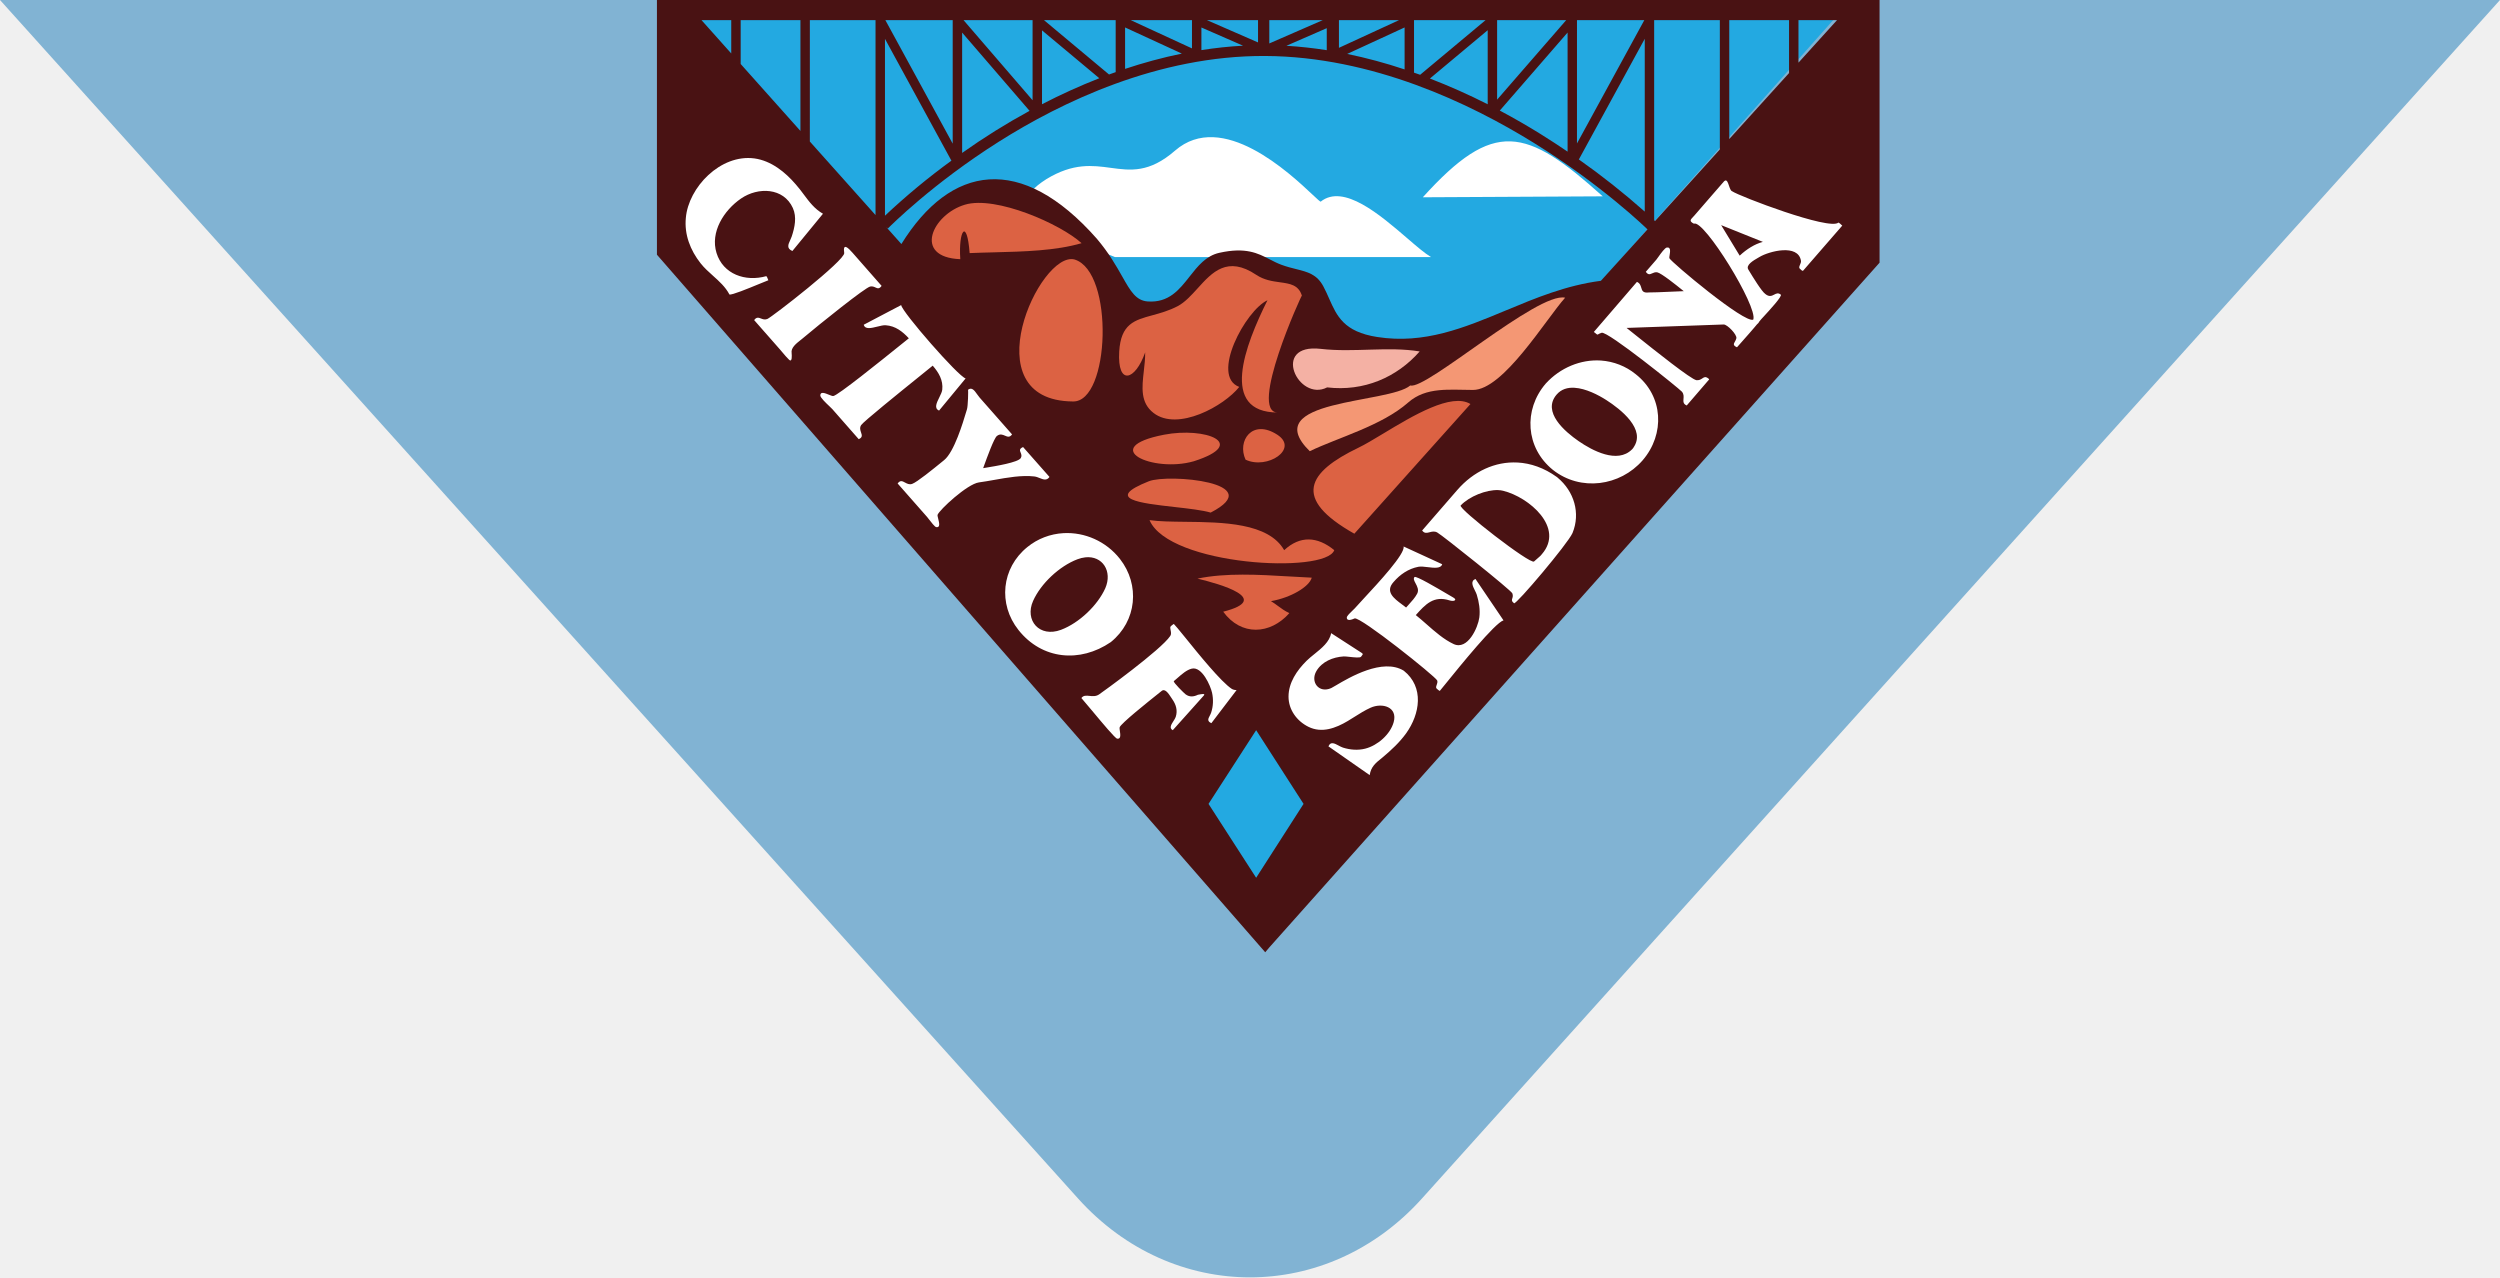
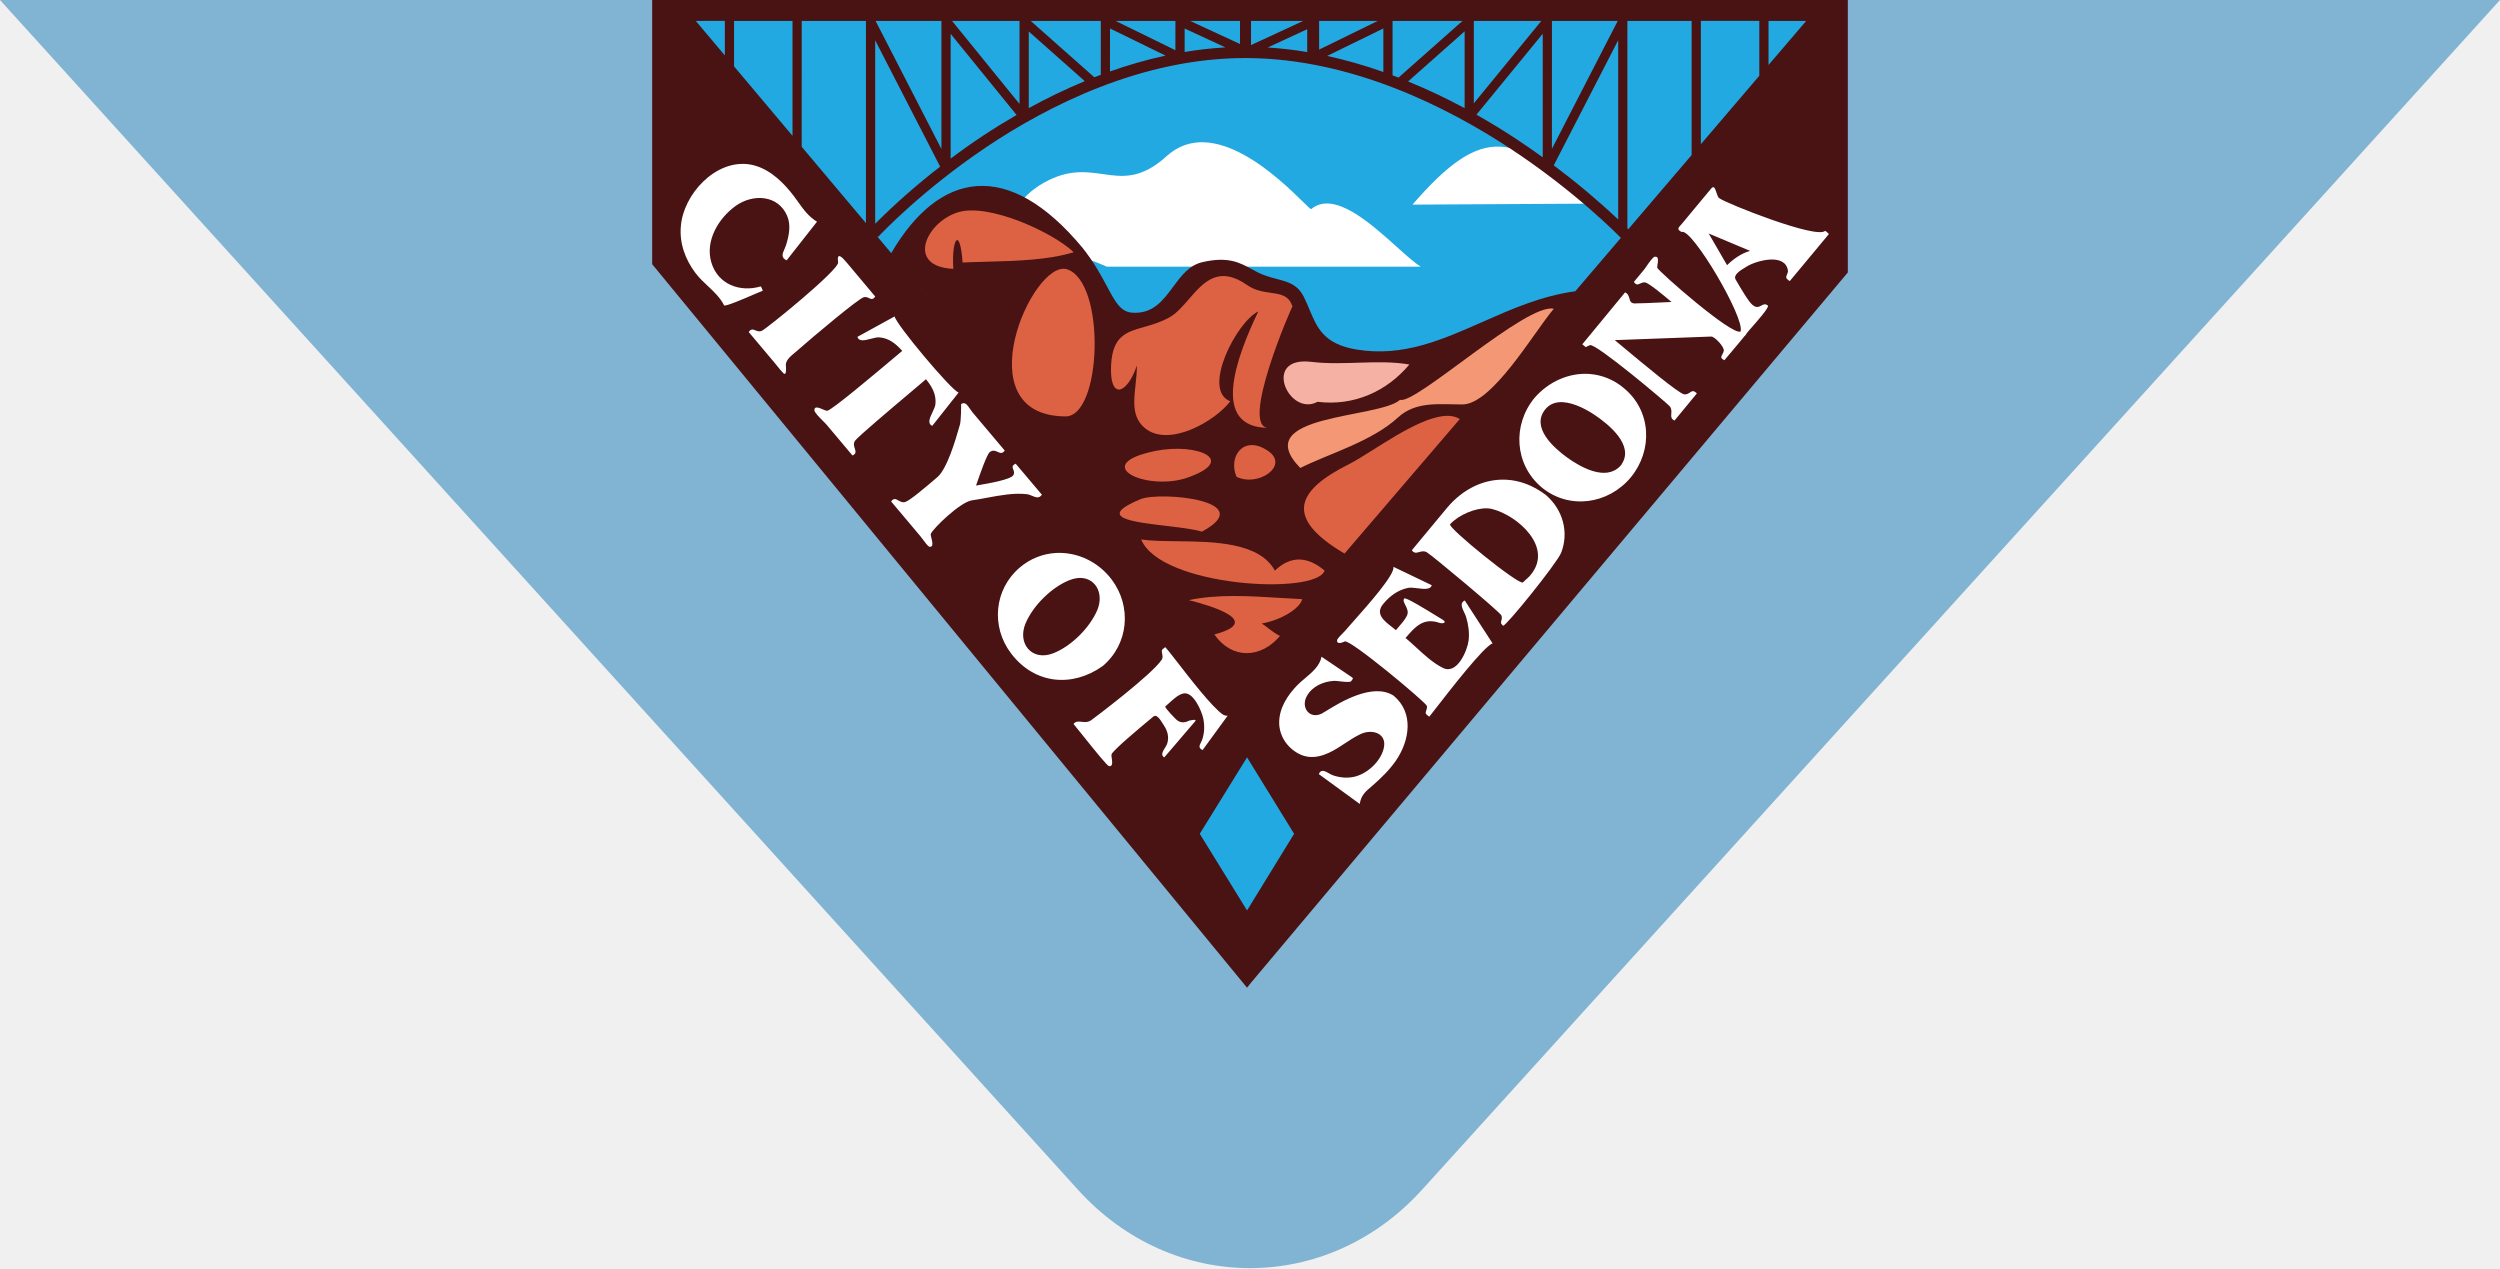
- <svg xmlns="http://www.w3.org/2000/svg" width="137" height="70" viewBox="0 0 137 70" fill="none">
-   <g id="logo">
-     <path id="Shape" d="M137 0H0L59.079 65.679C64.261 71.44 72.739 71.44 77.921 65.679C100.993 40.03 113.928 25.649 137 0Z" fill="#81B3D3" />
-     <path id="Shape_2" d="M36.687 0.437L68.835 36.693L100.855 0.657L36.687 0.437Z" fill="#23A9E1" />
-     <path id="Shape_3" fill-rule="evenodd" clip-rule="evenodd" d="M78.42 14.088H61.1C60.819 13.966 60.438 13.83 60.012 13.677C57.814 12.89 54.411 11.671 57.347 9.813C58.817 8.919 59.872 9.063 60.869 9.198C61.958 9.346 62.979 9.485 64.395 8.252C66.975 6.012 70.67 9.485 71.935 10.674C72.196 10.919 72.354 11.067 72.377 11.048C73.626 10.052 75.631 11.777 77.111 13.051C77.63 13.498 78.085 13.889 78.42 14.088ZM87.83 10.759L77.97 10.811C81.866 6.504 83.617 6.965 87.83 10.759Z" fill="white" />
-     <path id="Shape_4" fill-rule="evenodd" clip-rule="evenodd" d="M36 0.001H69.556L103 0V14.395L69.557 51.92L69.334 52.184L36 13.958V0.001ZM40.072 1.104V2.929L38.444 1.105L40.072 1.104ZM98.556 1.105V3.434L100.667 1.105H98.556ZM48.656 12.52L48.565 12.441L49.396 13.373L49.396 13.373L69.332 35.703L49.396 13.373C52.092 9.025 55.951 8.374 60.103 13.078C60.767 13.861 61.169 14.572 61.493 15.143C61.95 15.951 62.247 16.476 62.9 16.52C64.055 16.598 64.624 15.875 65.189 15.156C65.638 14.585 66.085 14.016 66.823 13.853C68.266 13.533 68.93 13.876 69.583 14.214C69.79 14.32 69.996 14.427 70.225 14.511C70.511 14.617 70.779 14.684 71.027 14.746C71.663 14.905 72.168 15.03 72.522 15.698C72.64 15.92 72.739 16.142 72.835 16.359C73.261 17.322 73.642 18.181 75.468 18.467C78.055 18.873 80.242 17.961 82.518 17.013C84.149 16.333 85.826 15.634 87.728 15.388L90.281 12.569C90.175 12.464 87.777 10.138 84.056 7.831C80.575 5.673 75.196 3.094 69.331 3.068C63.452 3.037 58.148 5.607 54.73 7.769C51.133 10.044 48.826 12.351 48.665 12.512L48.656 12.52ZM98.04 1.104H94.764V7.619L98.04 4.004V1.104ZM90.648 12.07V1.105H94.247V8.191L90.694 12.114C90.679 12.098 90.664 12.084 90.648 12.07ZM90.132 11.596V2.126L86.521 8.738C87.781 9.625 88.986 10.58 90.132 11.596ZM85.904 1.783V8.31C85.434 7.99 84.939 7.666 84.417 7.341C83.743 6.922 82.995 6.488 82.189 6.059L85.904 1.783ZM81.526 5.714V1.656L78.359 4.303C79.44 4.721 80.498 5.192 81.526 5.714ZM82.042 1.105H85.826L82.042 5.46V1.105ZM90.108 1.105H86.419L86.418 7.862L90.108 1.105ZM77.489 1.105H81.408L77.824 4.098C77.758 4.074 77.69 4.051 77.623 4.028C77.578 4.013 77.533 3.997 77.488 3.982V1.105H77.489ZM76.972 3.804V1.504L73.826 2.955C74.892 3.176 75.943 3.459 76.972 3.804ZM72.706 1.544V2.75C71.973 2.634 71.235 2.553 70.494 2.509L72.706 1.544ZM68.119 2.504L65.837 1.507V2.746C66.585 2.628 67.346 2.545 68.119 2.504ZM61.655 1.504L64.766 2.937C63.69 3.157 62.652 3.443 61.654 3.775L61.655 1.504ZM61.966 1.105L65.32 2.652L65.321 1.105H61.966ZM68.94 2.325L66.144 1.105H68.94V2.325ZM72.483 1.105H69.558V2.381L72.483 1.105ZM73.374 1.105H76.663L73.374 2.621V1.105ZM57.212 1.105L60.775 4.082L61.139 3.953V1.105H57.212ZM57.102 1.664L60.242 4.287C59.169 4.708 58.12 5.184 57.102 5.712V1.664ZM56.42 6.074L52.725 1.786V8.381C53.906 7.542 55.139 6.772 56.42 6.074ZM48.496 2.129L52.137 8.804C50.857 9.736 49.641 10.743 48.496 11.82V2.129ZM48.519 1.105L52.208 7.872V1.105H48.519ZM56.585 5.493L52.803 1.105H56.585V5.493ZM40.589 3.507L43.864 7.176V1.105H40.589V3.507ZM44.38 1.105H47.979V11.786L44.379 7.755L44.38 1.105Z" fill="#491213" />
-     <path id="Shape_5" d="M66.227 44.053L68.837 40.014L71.435 44.053L68.837 48.102L66.227 44.053Z" fill="#23A9E1" />
-     <path id="Shape_6" fill-rule="evenodd" clip-rule="evenodd" d="M52.88 11.216C51.097 11.746 49.999 14.099 52.623 14.203H52.624C52.516 12.607 52.99 11.931 53.136 13.87C53.569 13.851 54.018 13.839 54.475 13.828C56.117 13.786 57.855 13.742 59.27 13.326C58.13 12.282 54.575 10.71 52.88 11.216ZM58.793 22C53.197 21.956 56.98 13.723 58.884 14.22C61.074 14.886 60.828 22.063 58.793 22ZM61.333 19.267C61.223 21.155 62.211 20.865 62.756 19.31V19.309C62.759 19.653 62.72 19.999 62.681 20.336C62.579 21.232 62.484 22.067 63.215 22.631C64.539 23.654 67.08 22.251 67.911 21.203C66.314 20.609 68.259 17.004 69.457 16.454C68.225 18.925 66.805 22.605 70.025 22.605C68.393 22.605 71.327 16.148 71.343 16.2C71.157 15.609 70.694 15.546 70.142 15.469C69.733 15.413 69.275 15.35 68.843 15.061C67.261 14.001 66.434 14.913 65.631 15.8C65.281 16.186 64.935 16.568 64.533 16.779C64.053 17.03 63.583 17.158 63.157 17.275C62.17 17.543 61.421 17.747 61.333 19.267ZM74.218 29.247C70.785 27.313 71.654 25.875 74.448 24.532C74.808 24.359 75.279 24.075 75.806 23.758C77.416 22.787 79.542 21.505 80.581 22.141L74.218 29.247ZM71.884 31.656C71.488 31.638 71.083 31.614 70.674 31.59C68.967 31.489 67.18 31.384 65.622 31.708C66.829 31.997 69.773 32.823 67.032 33.521C68.015 34.868 69.61 34.782 70.656 33.6C70.4 33.479 70.215 33.342 70.031 33.206C69.91 33.116 69.789 33.027 69.649 32.943C70.734 32.755 71.749 32.156 71.884 31.656ZM70.373 30.149C71.242 29.345 72.186 29.387 73.119 30.149H73.118C72.644 31.472 64.059 31.005 62.994 28.503C63.518 28.579 64.201 28.586 64.943 28.595C67.002 28.617 69.517 28.646 70.373 30.149ZM64.367 27.784L64.367 27.784C62.466 27.57 60.499 27.348 62.957 26.373C64.022 25.951 69.55 26.433 66.345 28.09C65.894 27.957 65.136 27.871 64.367 27.784H64.367ZM68.257 25.19C67.78 24.159 68.622 22.931 69.997 23.823C71.196 24.602 69.445 25.754 68.257 25.19ZM65.421 25.277C63.156 25.927 60.148 24.527 63.791 23.822C66.052 23.386 68.457 24.307 65.421 25.277Z" fill="#DC6243" />
-     <path id="Shape_7" d="M71.774 24.725C68.866 21.866 76.116 22.129 77.284 21.123C78.134 21.395 84.274 15.977 85.769 16.314C84.695 17.52 82.381 21.369 80.722 21.369C79.447 21.369 78.157 21.187 77.17 22.056C75.726 23.329 73.333 23.976 71.774 24.725Z" fill="#F49774" />
-     <path id="Shape_8" d="M72.727 21.229C71.135 22.049 69.629 18.802 72.378 19.118C74.204 19.329 76.054 18.971 77.798 19.259C76.547 20.682 74.742 21.466 72.727 21.229Z" fill="#F4B1A4" />
-     <path id="Shape_9" fill-rule="evenodd" clip-rule="evenodd" d="M39.265 13.862C39.626 15.029 40.849 15.457 41.996 15.132C42.032 15.17 42.055 15.23 42.076 15.286L42.076 15.286L42.076 15.286L42.076 15.286L42.076 15.286L42.076 15.286L42.076 15.286L42.076 15.286L42.076 15.286L42.076 15.286C42.086 15.311 42.096 15.336 42.106 15.358C42.006 15.395 41.822 15.471 41.602 15.562C40.99 15.814 40.098 16.182 39.973 16.138C39.756 15.724 39.415 15.418 39.071 15.11C38.832 14.896 38.592 14.681 38.392 14.427C37.826 13.711 37.495 12.847 37.584 11.941C37.726 10.271 39.482 8.43 41.346 8.682C42.266 8.81 43.034 9.436 43.606 10.102C43.768 10.283 43.91 10.473 44.049 10.66L44.049 10.66L44.049 10.66L44.049 10.66L44.049 10.66L44.049 10.66L44.049 10.66L44.049 10.66L44.049 10.66L44.049 10.66L44.049 10.66C44.346 11.059 44.634 11.447 45.099 11.713C44.541 12.395 43.983 13.075 43.423 13.755C43.093 13.615 43.193 13.397 43.303 13.159C43.334 13.092 43.365 13.024 43.388 12.955C43.551 12.46 43.673 11.897 43.449 11.4C42.939 10.276 41.544 10.238 40.609 10.879C39.663 11.528 38.912 12.722 39.265 13.862ZM47.69 15.701C47.807 15.677 47.895 15.717 47.974 15.753C48.089 15.805 48.183 15.847 48.312 15.666L46.722 13.854C46.481 13.579 46.176 13.284 46.263 13.865C46.321 14.257 42.294 17.385 42.048 17.481C41.913 17.535 41.803 17.493 41.702 17.454C41.571 17.405 41.457 17.361 41.328 17.542C41.53 17.771 41.731 18 41.932 18.23L41.933 18.23L41.933 18.23L41.934 18.231C42.206 18.541 42.478 18.852 42.752 19.162C42.803 19.221 42.854 19.281 42.904 19.341C43.011 19.468 43.118 19.596 43.237 19.71C43.426 19.891 43.39 19.454 43.382 19.36L43.382 19.36L43.382 19.36C43.381 19.345 43.381 19.339 43.382 19.347C43.329 19.063 43.641 18.818 43.86 18.645C43.888 18.623 43.913 18.603 43.937 18.584C44.941 17.738 47.442 15.733 47.69 15.701ZM51.113 20.038C51.446 20.422 51.691 20.836 51.636 21.353C51.623 21.475 51.548 21.626 51.473 21.779C51.327 22.075 51.176 22.378 51.461 22.5L52.916 20.738C52.526 20.645 49.434 17.105 49.384 16.718L47.333 17.795C47.403 18.066 47.746 17.981 48.076 17.899C48.246 17.857 48.413 17.815 48.536 17.824C49.074 17.86 49.462 18.171 49.804 18.539C49.697 18.625 49.576 18.723 49.443 18.829C48.185 19.842 45.926 21.661 45.666 21.702C45.618 21.709 45.525 21.672 45.422 21.63C45.212 21.544 44.957 21.44 44.952 21.667C44.949 21.787 45.251 22.073 45.452 22.263L45.452 22.263L45.452 22.263L45.452 22.263C45.524 22.331 45.583 22.387 45.611 22.419L47.058 24.067C47.278 23.971 47.235 23.844 47.185 23.696C47.144 23.574 47.098 23.439 47.191 23.295C47.31 23.11 49.246 21.547 50.409 20.608L50.409 20.608L50.409 20.608C50.711 20.364 50.96 20.163 51.113 20.038ZM67.508 37.755C66.924 37.381 65.657 35.812 64.962 34.951C64.767 34.71 64.617 34.524 64.539 34.435L64.326 34.193C64.319 34.183 64.141 34.332 64.166 34.312C64.113 34.355 64.13 34.438 64.149 34.532C64.171 34.636 64.195 34.754 64.132 34.848C63.617 35.619 60.394 37.945 60.227 38.056C60.053 38.172 59.871 38.153 59.705 38.135C59.528 38.117 59.369 38.1 59.26 38.253C59.399 38.411 59.615 38.67 59.855 38.957C60.419 39.633 61.111 40.462 61.22 40.479C61.437 40.512 61.398 40.252 61.368 40.053V40.053L61.368 40.053C61.355 39.967 61.344 39.892 61.356 39.857C61.431 39.642 62.875 38.489 63.542 37.957L63.66 37.863C63.846 37.714 64.039 38.01 64.173 38.215C64.196 38.251 64.218 38.283 64.237 38.311C64.449 38.612 64.544 38.933 64.43 39.286C64.408 39.354 64.358 39.432 64.306 39.513C64.184 39.703 64.055 39.904 64.268 40.015C64.44 39.823 64.746 39.481 65.053 39.139C65.462 38.682 65.871 38.225 65.964 38.12C66.085 37.986 65.828 38.038 65.71 38.062C65.668 38.07 65.644 38.075 65.66 38.067C65.42 38.185 65.194 38.213 64.97 38.049C64.907 38.004 64.263 37.377 64.327 37.325C64.392 37.272 64.462 37.211 64.533 37.148L64.533 37.148C64.769 36.941 65.034 36.707 65.311 36.641C65.871 36.509 66.338 37.583 66.421 37.964C66.499 38.323 66.488 38.701 66.371 39.051C66.351 39.112 66.321 39.169 66.293 39.224C66.208 39.385 66.137 39.521 66.383 39.63L67.766 37.815C67.676 37.819 67.586 37.798 67.508 37.755ZM56.304 29.975C56.859 29.523 57.553 29.256 58.281 29.216C59.439 29.153 60.613 29.66 61.371 30.627C62.483 32.047 62.301 34.035 60.871 35.188C59.186 36.338 57.104 36.153 55.812 34.524C54.688 33.109 54.874 31.126 56.304 29.975ZM59.471 30.542C60.42 30.439 60.974 31.307 60.57 32.235C60.15 33.173 59.14 34.138 58.146 34.513C56.966 34.958 56.135 33.999 56.615 32.927C57.037 31.985 58.045 31.029 59.041 30.649C59.191 30.592 59.335 30.558 59.471 30.543V30.542ZM56.974 26.198C56.882 26.161 56.785 26.122 56.688 26.111V26.11C55.992 26.03 55.209 26.169 54.471 26.301C54.188 26.351 53.911 26.4 53.649 26.435C53.002 26.522 51.477 27.944 51.379 28.212C51.368 28.249 51.39 28.333 51.414 28.43C51.469 28.646 51.539 28.927 51.305 28.887C51.226 28.873 51.036 28.626 50.909 28.462C50.865 28.404 50.828 28.356 50.807 28.332L49.19 26.495C49.333 26.3 49.454 26.366 49.594 26.443C49.705 26.503 49.827 26.57 49.982 26.519C50.248 26.429 51.16 25.685 51.592 25.333C51.65 25.286 51.699 25.246 51.737 25.215C52.291 24.769 52.778 23.135 52.937 22.601L52.937 22.601L52.937 22.601L52.937 22.601C52.962 22.515 52.979 22.458 52.987 22.438C53.048 22.276 53.069 21.342 53.045 21.361C53.256 21.195 53.4 21.399 53.546 21.606C53.59 21.668 53.635 21.731 53.681 21.784L55.461 23.805C55.329 23.987 55.207 23.934 55.072 23.875C54.943 23.819 54.802 23.757 54.629 23.893C54.47 24.018 54.089 25.07 53.916 25.547L53.877 25.654C53.915 25.648 53.963 25.64 54.02 25.631L54.02 25.631C54.552 25.544 55.796 25.341 55.939 25.101C56.006 24.988 55.967 24.891 55.932 24.804C55.885 24.69 55.846 24.593 56.065 24.498L57.512 26.137C57.36 26.352 57.175 26.278 56.974 26.198ZM80.927 32.59C81.051 32.993 81.121 33.418 81.067 33.839C80.997 34.381 80.431 35.656 79.656 35.293C79.122 35.042 78.634 34.613 78.168 34.202C77.971 34.029 77.778 33.859 77.586 33.707C78.106 33.125 78.564 32.62 79.439 32.903C79.679 32.979 79.885 32.88 79.633 32.74C79.583 32.712 79.479 32.651 79.343 32.571C78.762 32.228 77.593 31.538 77.516 31.621C77.436 31.709 77.5 31.828 77.574 31.968C77.664 32.136 77.768 32.332 77.659 32.537C77.544 32.752 77.369 32.945 77.199 33.132C77.15 33.186 77.101 33.24 77.054 33.293C76.986 33.238 76.911 33.182 76.834 33.126C76.387 32.794 75.888 32.424 76.369 31.892C76.721 31.482 77.18 31.165 77.73 31.059C77.859 31.034 78.046 31.056 78.237 31.079C78.591 31.122 78.963 31.166 79.032 30.92C78.61 30.725 78.188 30.531 77.766 30.337L77.763 30.336C77.481 30.206 77.199 30.077 76.917 29.947C77.009 30.347 75.552 31.918 74.711 32.824C74.505 33.046 74.336 33.228 74.236 33.343C74.217 33.365 74.178 33.401 74.132 33.445L74.132 33.445L74.132 33.445C74.001 33.569 73.808 33.752 73.805 33.838C73.8 34.079 74.135 33.932 74.216 33.897C74.224 33.893 74.23 33.89 74.232 33.89C74.547 33.779 78.656 37.064 78.758 37.289C78.789 37.372 78.758 37.456 78.731 37.532C78.7 37.617 78.673 37.693 78.738 37.744C78.737 37.743 78.739 37.744 78.741 37.746C78.762 37.765 78.888 37.876 78.903 37.859C78.945 37.81 79.056 37.673 79.213 37.479C79.996 36.513 81.932 34.12 82.392 33.996C81.875 33.242 81.363 32.485 80.855 31.726C80.568 31.846 80.704 32.116 80.825 32.36C80.866 32.442 80.906 32.521 80.927 32.59ZM73.211 37.559C73.932 37.132 75.773 36.042 76.927 36.755C78.059 37.657 77.812 39.129 77.059 40.182C76.698 40.684 76.242 41.105 75.765 41.506L75.734 41.531C75.384 41.811 75.125 42.019 75.059 42.477L72.799 40.901C72.912 40.618 73.137 40.739 73.36 40.859C73.442 40.903 73.523 40.946 73.598 40.97C73.989 41.093 74.414 41.127 74.814 41.026C75.498 40.852 76.191 40.238 76.374 39.572C76.602 38.744 75.753 38.493 75.107 38.783C74.796 38.923 74.499 39.11 74.207 39.295L74.207 39.295L74.207 39.295L74.207 39.295C74.09 39.368 73.974 39.441 73.858 39.511C73.205 39.9 72.437 40.195 71.7 39.828C71.052 39.506 70.611 38.88 70.611 38.176C70.611 37.413 71.064 36.745 71.598 36.214C71.722 36.09 71.872 35.969 72.026 35.845L72.027 35.845L72.027 35.845C72.43 35.52 72.863 35.17 72.946 34.696C73.501 35.056 74.056 35.415 74.613 35.774C74.705 35.834 74.689 35.855 74.638 35.917L74.638 35.917L74.638 35.918C74.623 35.937 74.605 35.959 74.585 35.989C74.538 36.059 74.215 36.025 73.951 35.996L73.951 35.996C73.817 35.982 73.699 35.969 73.639 35.972C73.043 36.007 72.443 36.257 72.139 36.773C71.789 37.369 72.276 38.012 72.951 37.707C73 37.684 73.09 37.631 73.211 37.559ZM94.544 9.893C94.509 9.908 94.479 9.932 94.456 9.962L93.666 10.871L92.852 11.811C92.824 11.844 92.796 11.873 92.769 11.901L92.769 11.901C92.638 12.038 92.557 12.122 92.827 12.258C93.37 11.998 96.345 16.822 96.079 17.515C95.609 17.748 91.589 14.373 91.481 14.149C91.472 14.124 91.482 14.062 91.494 13.987C91.525 13.798 91.57 13.529 91.345 13.563C91.235 13.579 91.022 13.877 90.881 14.075L90.881 14.075C90.832 14.145 90.791 14.202 90.767 14.23L90.19 14.895C90.321 15.078 90.416 15.034 90.535 14.981C90.613 14.946 90.7 14.906 90.813 14.922C91.041 14.966 91.857 15.623 92.19 15.892L92.191 15.892L92.191 15.892L92.191 15.892L92.269 15.956C92.112 15.961 91.867 15.972 91.603 15.984L91.603 15.984C91.074 16.007 90.472 16.034 90.364 16.026C90.028 16.067 89.987 15.925 89.941 15.766C89.906 15.647 89.868 15.518 89.704 15.447L88.226 17.165L87.366 18.164C87.362 18.169 87.358 18.172 87.355 18.176C87.348 18.184 87.344 18.188 87.344 18.192C87.345 18.195 87.349 18.198 87.359 18.205C87.368 18.21 87.38 18.219 87.397 18.233C87.427 18.256 87.45 18.275 87.468 18.29C87.508 18.323 87.524 18.337 87.541 18.337C87.552 18.337 87.564 18.33 87.583 18.319C87.614 18.3 87.665 18.27 87.767 18.236C88.095 18.126 92.023 21.299 92.165 21.461C92.277 21.588 92.266 21.726 92.256 21.852C92.244 22.002 92.233 22.137 92.433 22.22L93.601 20.863C93.607 20.856 93.612 20.85 93.617 20.845C93.624 20.838 93.629 20.833 93.634 20.828C93.669 20.793 93.675 20.787 93.614 20.738C93.461 20.618 93.383 20.671 93.286 20.736C93.207 20.789 93.117 20.85 92.964 20.834C92.665 20.787 90.747 19.256 89.605 18.344L89.605 18.344L89.605 18.344L89.605 18.344C89.426 18.201 89.267 18.074 89.136 17.97L94.458 17.782C94.653 17.775 95.198 18.338 95.153 18.538C95.137 18.609 95.103 18.669 95.072 18.723C95.003 18.843 94.955 18.929 95.187 19.031C95.31 18.889 95.436 18.747 95.563 18.606L95.563 18.606L95.563 18.605L95.563 18.605L95.563 18.605L95.563 18.605C95.755 18.389 95.948 18.173 96.132 17.954L96.28 17.778C96.338 17.734 96.384 17.677 96.415 17.613L96.525 17.482C96.552 17.453 96.585 17.417 96.623 17.376C96.967 17.003 97.683 16.226 97.587 16.146C97.447 16.03 97.341 16.085 97.227 16.144C97.096 16.212 96.955 16.285 96.743 16.113C96.537 15.972 96.05 15.169 95.857 14.851L95.808 14.771C95.655 14.521 96.089 14.273 96.348 14.124C96.379 14.106 96.408 14.09 96.433 14.075C96.937 13.775 98.54 13.341 98.693 14.292C98.704 14.361 98.672 14.434 98.643 14.502C98.604 14.593 98.569 14.675 98.638 14.729C98.643 14.734 98.651 14.742 98.661 14.752C98.704 14.794 98.779 14.87 98.814 14.83L100.956 12.364C100.936 12.348 100.915 12.328 100.893 12.307C100.847 12.262 100.797 12.215 100.746 12.196C100.272 12.649 95.28 10.741 94.916 10.478C94.84 10.449 94.793 10.31 94.747 10.175C94.694 10.016 94.641 9.861 94.544 9.893ZM96.606 13.255C95.845 12.947 95.083 12.641 94.319 12.337L95.335 14.01C95.524 13.831 95.732 13.672 95.956 13.536H95.958C96.159 13.414 96.376 13.317 96.606 13.255ZM87.731 19.757C86.624 19.685 85.501 20.15 84.708 21.018C83.473 22.454 83.596 24.538 85.101 25.751C86.619 26.947 88.781 26.643 90.017 25.225C91.249 23.793 91.164 21.702 89.632 20.502C89.097 20.067 88.432 19.806 87.732 19.757H87.731ZM88.024 21.922C87.592 21.646 86.904 21.286 86.282 21.25C85.909 21.227 85.559 21.323 85.302 21.624C84.487 22.577 85.764 23.659 86.509 24.174C87.253 24.688 88.633 25.431 89.433 24.627C89.439 24.622 89.445 24.616 89.451 24.61C89.584 24.45 89.549 24.488 89.501 24.543C90.238 23.537 88.804 22.421 88.024 21.922ZM83.155 25.346C81.941 25.282 80.752 25.821 79.856 26.855C79.333 27.456 78.811 28.058 78.29 28.66L78.289 28.662L77.934 29.071C78.058 29.243 78.192 29.207 78.343 29.167C78.47 29.133 78.609 29.096 78.761 29.18C79.044 29.335 82.814 32.349 82.876 32.515C82.922 32.64 82.897 32.721 82.874 32.789C82.846 32.877 82.825 32.945 82.97 33.059C83.081 33.148 85.914 29.8 86.173 29.211C86.621 28.121 86.264 26.926 85.353 26.172C85.426 26.23 85.53 26.311 85.311 26.137C84.621 25.641 83.884 25.383 83.155 25.345V25.346ZM82.368 26.894C82.286 26.874 82.197 26.861 82.102 26.858V26.857C81.441 26.834 80.52 27.2 80.045 27.699C79.886 27.866 83.867 30.952 84.065 30.77C84.248 30.602 84.322 30.542 84.362 30.508C84.411 30.468 84.412 30.467 84.497 30.366C85.752 28.918 83.79 27.241 82.368 26.894Z" fill="white" />
-   </g>
+ <svg xmlns="http://www.w3.org/2000/svg" width="138" height="70" viewBox="0 0 138 70" fill="none">
+   <path d="M138 0H0L59.51 65.68C64.73 71.441 73.27 71.441 78.49 65.68L138 0Z" fill="#81B3D3" />
+   <path d="M36.687 0.457L68.835 38.336L100.855 0.686L36.687 0.457Z" fill="#23A9E1" />
+   <path fill-rule="evenodd" clip-rule="evenodd" d="M78.42 14.719H61.1C60.819 14.592 60.438 14.449 60.012 14.29C57.814 13.467 54.411 12.193 57.347 10.252C58.817 9.319 59.872 9.468 60.869 9.61C61.958 9.765 62.979 9.909 64.395 8.622C66.975 6.281 70.67 9.909 71.935 11.152C72.196 11.408 72.354 11.563 72.377 11.543C73.626 10.502 75.631 12.304 77.111 13.635C77.63 14.102 78.085 14.511 78.42 14.719ZM87.83 11.241L77.97 11.295C81.866 6.795 83.617 7.277 87.83 11.241Z" fill="white" />
+   <path fill-rule="evenodd" clip-rule="evenodd" d="M36 0.001H69.055L102 0V15.04L69.056 54.245L68.836 54.52L36 14.583V0.001ZM40.011 1.153V3.06L38.407 1.154L40.011 1.153ZM97.622 1.154V3.588L99.702 1.154H97.622ZM48.467 13.081L48.377 12.998L49.196 13.971L49.196 13.972L68.834 37.302L49.196 13.971C51.851 9.429 55.653 8.749 59.743 13.664C60.397 14.482 60.794 15.225 61.112 15.821C61.563 16.665 61.856 17.214 62.498 17.26C63.637 17.341 64.197 16.586 64.754 15.834C65.196 15.238 65.636 14.643 66.363 14.473C67.784 14.139 68.439 14.498 69.082 14.85C69.286 14.962 69.488 15.073 69.714 15.161C69.996 15.271 70.26 15.341 70.504 15.406C71.131 15.572 71.629 15.704 71.977 16.401C72.093 16.633 72.19 16.865 72.285 17.092C72.705 18.097 73.08 18.995 74.879 19.294C77.427 19.718 79.582 18.766 81.823 17.775C83.43 17.064 85.082 16.334 86.956 16.077L89.471 13.132C89.366 13.022 87.004 10.592 83.339 8.182C79.91 5.927 74.611 3.233 68.833 3.205C63.042 3.173 57.817 5.858 54.45 8.117C50.907 10.494 48.635 12.903 48.476 13.072L48.467 13.081ZM97.114 1.153H93.887V7.96L97.114 4.183V1.153ZM89.832 12.61V1.154H93.378V8.558L89.878 12.656C89.863 12.64 89.848 12.625 89.832 12.61ZM89.324 12.115V2.221L85.767 9.129C87.008 10.056 88.196 11.053 89.324 12.115ZM85.159 1.863V8.682C84.696 8.348 84.209 8.009 83.694 7.67C83.03 7.232 82.294 6.778 81.5 6.33L85.159 1.863ZM80.847 5.97V1.73L77.727 4.496C78.792 4.932 79.834 5.424 80.847 5.97ZM81.355 1.154H85.082L81.355 5.704V1.154ZM89.3 1.154H85.667L85.666 8.214L89.3 1.154ZM76.87 1.154H80.73L77.2 4.282C77.135 4.257 77.068 4.233 77.002 4.209C76.957 4.192 76.913 4.176 76.869 4.16V1.154H76.87ZM76.361 3.974V1.571L73.261 3.087C74.312 3.318 75.347 3.614 76.361 3.974ZM72.158 1.613V2.873C71.436 2.752 70.709 2.668 69.979 2.621L72.158 1.613ZM67.64 2.616L65.392 1.574V2.869C66.128 2.746 66.878 2.659 67.64 2.616ZM61.272 1.571L64.337 3.069C63.277 3.298 62.254 3.597 61.271 3.944L61.272 1.571ZM61.578 1.154L64.882 2.771L64.883 1.154H61.578ZM68.448 2.429L65.694 1.154H68.448V2.429ZM71.938 1.154H69.057V2.488L71.938 1.154ZM72.816 1.154H76.056L72.816 2.738V1.154ZM56.895 1.155L60.405 4.265L60.764 4.13V1.155H56.895ZM56.787 1.738L59.88 4.479C58.823 4.919 57.79 5.416 56.787 5.968V1.738ZM56.115 6.346L52.475 1.866V8.756C53.638 7.88 54.854 7.075 56.115 6.346ZM48.31 2.224L51.896 9.198C50.635 10.172 49.438 11.224 48.31 12.349V2.224ZM48.332 1.154L51.966 8.224V1.154H48.332ZM56.278 5.739L52.552 1.154H56.278V5.739ZM40.52 3.664L43.747 7.497V1.154H40.52V3.664ZM44.255 1.154H47.8V12.314L44.254 8.102L44.255 1.154Z" fill="#491213" />
+   <path d="M66.227 46.026L68.837 41.806L71.435 46.026L68.837 50.256L66.227 46.026Z" fill="#23A9E1" />
+   <path fill-rule="evenodd" clip-rule="evenodd" d="M52.88 11.718C51.097 12.272 49.999 14.73 52.623 14.839H52.624C52.516 13.171 52.99 12.465 53.136 14.491C53.569 14.471 54.018 14.459 54.475 14.447C56.117 14.403 57.855 14.357 59.27 13.923C58.13 12.832 54.575 11.19 52.88 11.718ZM58.793 22.985C53.197 22.939 56.98 14.337 58.884 14.857C61.074 15.553 60.828 23.051 58.793 22.985ZM61.333 20.13C61.223 22.102 62.211 21.799 62.756 20.175V20.174C62.759 20.533 62.72 20.894 62.681 21.247C62.579 22.183 62.484 23.055 63.215 23.644C64.539 24.713 67.08 23.247 67.911 22.152C66.314 21.532 68.259 17.765 69.457 17.191C68.225 19.772 66.805 23.617 70.025 23.617C68.393 23.617 71.327 16.871 71.343 16.925C71.157 16.308 70.694 16.241 70.142 16.162C69.733 16.103 69.275 16.037 68.843 15.735C67.261 14.628 66.434 15.581 65.631 16.507C65.281 16.911 64.935 17.309 64.533 17.53C64.053 17.793 63.583 17.927 63.157 18.048C62.171 18.329 61.421 18.542 61.333 20.13ZM74.218 30.556C70.785 28.536 71.654 27.033 74.448 25.631C74.808 25.45 75.279 25.153 75.806 24.822C77.416 23.807 79.542 22.468 80.581 23.132L74.218 30.556ZM70.674 33.005L70.674 33.005C68.967 32.899 67.18 32.789 65.622 33.128C66.829 33.43 69.773 34.293 67.032 35.022C68.015 36.429 69.61 36.339 70.656 35.104C70.4 34.978 70.215 34.835 70.031 34.693L70.031 34.693C69.91 34.599 69.789 34.505 69.649 34.418C70.734 34.222 71.749 33.596 71.884 33.073C71.488 33.055 71.084 33.03 70.674 33.005ZM70.373 31.499C71.242 30.659 72.186 30.703 73.119 31.499H73.118C72.644 32.881 64.059 32.393 62.994 29.779C63.518 29.858 64.201 29.866 64.943 29.875C67.002 29.899 69.517 29.928 70.373 31.499ZM66.345 29.348C65.894 29.208 65.136 29.119 64.367 29.028C62.466 28.804 60.499 28.572 62.957 27.554C64.022 27.113 69.55 27.617 66.345 29.348ZM68.257 26.318C67.78 25.241 68.622 23.958 69.997 24.89C71.196 25.703 69.445 26.907 68.257 26.318ZM65.421 26.409C63.156 27.088 60.148 25.625 63.791 24.889C66.052 24.433 68.457 25.395 65.421 26.409Z" fill="#DC6243" />
+   <path d="M71.774 25.832C68.866 22.845 76.116 23.12 77.284 22.069C78.134 22.353 84.274 16.692 85.769 17.044C84.695 18.304 82.381 22.326 80.722 22.326C79.447 22.326 78.157 22.136 77.17 23.044C75.726 24.374 73.333 25.05 71.774 25.832Z" fill="#F49774" />
+   <path d="M72.727 22.18C71.135 23.036 69.629 19.644 72.378 19.974C74.204 20.194 76.054 19.82 77.798 20.121C76.547 21.608 74.742 22.427 72.727 22.18Z" fill="#F4B1A4" />
+   <path fill-rule="evenodd" clip-rule="evenodd" d="M39.265 14.483C39.626 15.702 40.849 16.149 41.996 15.809C42.032 15.849 42.055 15.912 42.076 15.97L42.076 15.97C42.086 15.997 42.096 16.023 42.106 16.046C42.006 16.084 41.822 16.164 41.602 16.259L41.602 16.259L41.602 16.259L41.602 16.259L41.602 16.259C40.99 16.523 40.098 16.907 39.973 16.861C39.756 16.428 39.415 16.109 39.071 15.787C38.832 15.563 38.592 15.338 38.392 15.073C37.826 14.325 37.495 13.422 37.584 12.476C37.726 10.731 39.482 8.807 41.346 9.071C42.266 9.204 43.034 9.858 43.606 10.554C43.769 10.743 43.91 10.942 44.049 11.138C44.346 11.554 44.634 11.959 45.099 12.238C44.541 12.95 43.983 13.66 43.423 14.371C43.093 14.225 43.193 13.997 43.303 13.748C43.334 13.678 43.365 13.607 43.388 13.535C43.551 13.018 43.673 12.43 43.449 11.91C42.939 10.736 41.544 10.696 40.609 11.366C39.663 12.044 38.912 13.292 39.265 14.483ZM47.69 16.404C47.807 16.379 47.895 16.421 47.974 16.458C48.089 16.512 48.183 16.557 48.312 16.368L46.722 14.474C46.481 14.187 46.176 13.879 46.263 14.486C46.321 14.895 42.294 18.163 42.048 18.264C41.913 18.32 41.803 18.276 41.702 18.236C41.571 18.184 41.457 18.139 41.328 18.327C41.529 18.566 41.729 18.804 41.93 19.043L41.93 19.043L41.932 19.045L41.932 19.046L41.933 19.047L41.933 19.047L41.933 19.047L41.933 19.047L41.934 19.047L41.934 19.047L41.934 19.047L41.934 19.048L41.934 19.048L41.934 19.048L41.934 19.048L41.935 19.049L41.935 19.049L41.935 19.049C42.207 19.373 42.479 19.697 42.752 20.02C42.803 20.081 42.854 20.144 42.904 20.207C43.011 20.34 43.118 20.474 43.237 20.593C43.426 20.782 43.39 20.325 43.382 20.227L43.382 20.227L43.382 20.227C43.381 20.211 43.381 20.205 43.382 20.213C43.329 19.917 43.641 19.66 43.86 19.48L43.86 19.48C43.888 19.457 43.913 19.436 43.937 19.416C44.941 18.532 47.442 16.437 47.69 16.404ZM51.113 20.935C51.446 21.336 51.691 21.769 51.636 22.309C51.623 22.437 51.548 22.594 51.473 22.754C51.327 23.063 51.176 23.38 51.461 23.507L52.916 21.667C52.526 21.569 49.434 17.871 49.384 17.466L47.333 18.592C47.403 18.875 47.746 18.786 48.076 18.7C48.246 18.656 48.413 18.613 48.536 18.622C49.074 18.66 49.462 18.985 49.804 19.369C49.699 19.458 49.579 19.558 49.448 19.668L49.444 19.672L49.443 19.672L49.443 19.672L49.443 19.672C48.185 20.73 45.926 22.631 45.666 22.674C45.618 22.682 45.526 22.642 45.422 22.598C45.212 22.508 44.957 22.4 44.952 22.637C44.949 22.762 45.251 23.061 45.452 23.26L45.452 23.26L45.452 23.26C45.524 23.331 45.583 23.39 45.611 23.423L47.058 25.145C47.278 25.045 47.235 24.912 47.185 24.757C47.144 24.63 47.098 24.488 47.191 24.338C47.31 24.145 49.246 22.512 50.409 21.531L50.409 21.53L50.409 21.53L50.41 21.53C50.711 21.276 50.961 21.065 51.113 20.935ZM64.962 36.516L64.962 36.516L64.961 36.515C64.767 36.264 64.617 36.07 64.539 35.977L64.326 35.724C64.319 35.714 64.141 35.869 64.166 35.848C64.113 35.893 64.13 35.98 64.149 36.078C64.171 36.187 64.195 36.31 64.132 36.408C63.617 37.214 60.394 39.644 60.227 39.76C60.053 39.881 59.871 39.861 59.705 39.843C59.528 39.824 59.369 39.806 59.26 39.966C59.399 40.131 59.615 40.402 59.855 40.701L59.855 40.701C60.419 41.407 61.111 42.273 61.22 42.291C61.437 42.326 61.398 42.054 61.368 41.846C61.355 41.756 61.344 41.678 61.356 41.642C61.431 41.416 62.875 40.212 63.542 39.657L63.66 39.558C63.846 39.402 64.039 39.712 64.173 39.926L64.173 39.926C64.196 39.963 64.218 39.998 64.237 40.026C64.449 40.341 64.544 40.676 64.43 41.045C64.408 41.116 64.358 41.198 64.306 41.282C64.184 41.48 64.055 41.691 64.268 41.807C64.439 41.607 64.742 41.254 65.046 40.9L65.052 40.892L65.055 40.888L65.06 40.883C65.466 40.409 65.871 39.936 65.964 39.827C66.085 39.687 65.828 39.741 65.71 39.766L65.71 39.766L65.71 39.766C65.668 39.775 65.644 39.78 65.66 39.771C65.42 39.895 65.194 39.924 64.97 39.753C64.907 39.706 64.263 39.051 64.327 38.996C64.392 38.941 64.462 38.877 64.533 38.811C64.769 38.595 65.034 38.35 65.311 38.282C65.871 38.144 66.338 39.266 66.421 39.664C66.499 40.039 66.488 40.434 66.371 40.8C66.351 40.863 66.321 40.923 66.293 40.98C66.208 41.149 66.137 41.29 66.383 41.404L67.766 39.508C67.676 39.513 67.586 39.491 67.508 39.445C66.924 39.055 65.657 37.416 64.962 36.516ZM56.304 31.317C56.859 30.845 57.553 30.566 58.281 30.524C59.439 30.458 60.613 30.988 61.371 31.998C62.483 33.482 62.301 35.559 60.871 36.764C59.186 37.965 57.104 37.772 55.812 36.07C54.688 34.592 54.874 32.52 56.304 31.317ZM59.471 31.91C60.42 31.802 60.974 32.709 60.57 33.678C60.15 34.658 59.14 35.667 58.146 36.058C56.966 36.523 56.135 35.521 56.615 34.401C57.037 33.417 58.045 32.418 59.041 32.021C59.191 31.962 59.335 31.926 59.471 31.911V31.91ZM56.974 27.371C56.882 27.332 56.785 27.292 56.688 27.28V27.279C55.992 27.196 55.209 27.341 54.471 27.478H54.471L54.471 27.478C54.188 27.531 53.911 27.582 53.649 27.619C53.002 27.71 51.477 29.195 51.379 29.475C51.368 29.514 51.39 29.602 51.414 29.702C51.469 29.929 51.539 30.223 51.305 30.181C51.226 30.166 51.036 29.908 50.909 29.736L50.909 29.736L50.909 29.736C50.865 29.676 50.828 29.626 50.807 29.601L49.19 27.681C49.333 27.478 49.454 27.547 49.594 27.627C49.705 27.69 49.827 27.76 49.982 27.706C50.248 27.613 51.16 26.835 51.592 26.468L51.592 26.467L51.594 26.465C51.651 26.417 51.7 26.375 51.737 26.344C52.291 25.878 52.778 24.171 52.937 23.613C52.962 23.524 52.979 23.464 52.987 23.443C53.048 23.273 53.069 22.298 53.045 22.318C53.256 22.144 53.4 22.358 53.546 22.573C53.59 22.639 53.635 22.704 53.681 22.759L55.461 24.871C55.329 25.061 55.207 25.005 55.072 24.944C54.943 24.885 54.802 24.821 54.629 24.963C54.47 25.094 54.089 26.192 53.916 26.69L53.877 26.803C53.915 26.796 53.964 26.788 54.02 26.778L54.02 26.778C54.553 26.688 55.796 26.476 55.939 26.225C56.006 26.107 55.967 26.005 55.932 25.915C55.885 25.795 55.846 25.694 56.065 25.595L57.512 27.307C57.36 27.532 57.175 27.454 56.974 27.371ZM80.927 34.049C81.051 34.47 81.121 34.914 81.067 35.354C80.997 35.92 80.431 37.252 79.656 36.873C79.122 36.611 78.634 36.163 78.168 35.734C77.971 35.553 77.778 35.375 77.586 35.216C78.106 34.608 78.564 34.081 79.439 34.376C79.679 34.456 79.885 34.352 79.633 34.206C79.583 34.177 79.479 34.113 79.343 34.029C78.762 33.671 77.593 32.95 77.516 33.037C77.436 33.129 77.5 33.254 77.574 33.4C77.664 33.575 77.768 33.78 77.659 33.994C77.544 34.219 77.369 34.42 77.199 34.615C77.15 34.672 77.101 34.728 77.054 34.784C76.986 34.726 76.911 34.668 76.834 34.609L76.834 34.609L76.834 34.609C76.387 34.262 75.888 33.876 76.369 33.32C76.721 32.892 77.18 32.56 77.73 32.45C77.859 32.424 78.046 32.447 78.237 32.471C78.591 32.515 78.963 32.562 79.032 32.304C78.609 32.1 78.186 31.897 77.763 31.694C77.481 31.559 77.199 31.424 76.917 31.288C77.009 31.706 75.552 33.347 74.711 34.294C74.505 34.526 74.336 34.716 74.236 34.836C74.217 34.859 74.178 34.897 74.132 34.943C74.001 35.072 73.808 35.263 73.805 35.353C73.8 35.605 74.135 35.451 74.216 35.414L74.216 35.414C74.224 35.41 74.23 35.408 74.232 35.407C74.547 35.291 78.656 38.724 78.758 38.959C78.789 39.045 78.758 39.133 78.731 39.213C78.7 39.302 78.673 39.38 78.738 39.434C78.738 39.434 78.738 39.434 78.738 39.434L78.741 39.437C78.762 39.456 78.888 39.572 78.903 39.554C78.945 39.503 79.056 39.36 79.213 39.157L79.213 39.157L79.214 39.157C79.996 38.147 81.932 35.648 82.392 35.518C81.875 34.73 81.363 33.94 80.855 33.146C80.568 33.272 80.704 33.554 80.825 33.809C80.866 33.895 80.906 33.977 80.927 34.049ZM73.211 39.241C73.932 38.795 75.773 37.656 76.927 38.401C78.059 39.343 77.812 40.881 77.059 41.981C76.698 42.506 76.242 42.945 75.765 43.364L75.734 43.39C75.384 43.684 75.125 43.9 75.059 44.379L72.799 42.732C72.912 42.437 73.137 42.563 73.36 42.688C73.442 42.734 73.523 42.78 73.598 42.804C73.989 42.933 74.414 42.969 74.814 42.863C75.498 42.681 76.191 42.04 76.374 41.344C76.602 40.479 75.753 40.217 75.107 40.52C74.796 40.666 74.499 40.861 74.207 41.054C74.09 41.131 73.974 41.207 73.858 41.28C73.205 41.687 72.437 41.995 71.7 41.611C71.052 41.275 70.611 40.621 70.611 39.885C70.611 39.088 71.064 38.39 71.598 37.835C71.722 37.706 71.872 37.58 72.027 37.45C72.43 37.11 72.863 36.745 72.946 36.25C73.501 36.626 74.056 37.001 74.613 37.376C74.705 37.439 74.689 37.46 74.638 37.526L74.638 37.526C74.623 37.546 74.605 37.569 74.585 37.6C74.538 37.674 74.215 37.638 73.951 37.608L73.951 37.608C73.817 37.593 73.699 37.58 73.639 37.583C73.043 37.619 72.443 37.88 72.139 38.42C71.789 39.042 72.276 39.714 72.951 39.395C73 39.371 73.09 39.316 73.211 39.241ZM94.544 10.336C94.509 10.352 94.479 10.377 94.456 10.408L93.666 11.358L92.852 12.34C92.824 12.374 92.796 12.405 92.769 12.434L92.769 12.434C92.638 12.577 92.557 12.665 92.827 12.807C93.37 12.535 96.345 17.575 96.079 18.299C95.609 18.543 91.589 15.016 91.481 14.783C91.472 14.756 91.482 14.691 91.494 14.613C91.525 14.416 91.57 14.135 91.345 14.17C91.235 14.187 91.022 14.499 90.881 14.706L90.881 14.706L90.881 14.706L90.881 14.706C90.832 14.778 90.791 14.838 90.767 14.867L90.19 15.562C90.321 15.753 90.416 15.708 90.535 15.652C90.613 15.615 90.7 15.574 90.813 15.59C91.041 15.636 91.857 16.323 92.19 16.604L92.191 16.604L92.191 16.604L92.191 16.604L92.269 16.67C92.112 16.676 91.867 16.687 91.603 16.699C91.074 16.724 90.472 16.752 90.364 16.744C90.028 16.786 89.987 16.638 89.941 16.472C89.906 16.348 89.868 16.213 89.704 16.139L88.226 17.934L87.366 18.977C87.362 18.982 87.358 18.986 87.355 18.989C87.348 18.998 87.344 19.003 87.344 19.006C87.345 19.01 87.349 19.013 87.359 19.02C87.368 19.026 87.38 19.035 87.397 19.049C87.427 19.074 87.45 19.094 87.468 19.109C87.508 19.144 87.524 19.158 87.541 19.158C87.552 19.158 87.564 19.151 87.583 19.139C87.614 19.12 87.665 19.089 87.767 19.053C88.095 18.938 92.023 22.253 92.165 22.422C92.277 22.555 92.266 22.699 92.256 22.83C92.244 22.987 92.233 23.128 92.433 23.215L93.601 21.797C93.614 21.782 93.625 21.77 93.634 21.76C93.669 21.724 93.675 21.717 93.614 21.667C93.461 21.541 93.383 21.596 93.286 21.665C93.207 21.72 93.117 21.784 92.964 21.767C92.665 21.718 90.746 20.118 89.605 19.165L89.603 19.164L89.599 19.16L89.597 19.159L89.591 19.154C89.419 19.01 89.264 18.881 89.136 18.775L94.458 18.578C94.653 18.571 95.198 19.159 95.153 19.368C95.137 19.443 95.103 19.506 95.072 19.561C95.003 19.687 94.954 19.776 95.187 19.883C95.31 19.735 95.437 19.587 95.563 19.438L95.563 19.438L95.563 19.438L95.563 19.438L95.563 19.438L95.563 19.438C95.755 19.212 95.948 18.986 96.132 18.758L96.28 18.574C96.338 18.528 96.384 18.469 96.415 18.402L96.525 18.265C96.552 18.235 96.584 18.198 96.62 18.157L96.623 18.154L96.623 18.154C96.967 17.765 97.683 16.953 97.587 16.869C97.447 16.748 97.341 16.805 97.227 16.867C97.096 16.938 96.955 17.014 96.743 16.834C96.537 16.687 96.05 15.848 95.857 15.515L95.808 15.432C95.655 15.171 96.089 14.912 96.348 14.757C96.379 14.738 96.408 14.72 96.433 14.705C96.937 14.392 98.54 13.938 98.693 14.932C98.704 15.004 98.672 15.08 98.643 15.152C98.604 15.246 98.569 15.332 98.638 15.389C98.643 15.393 98.651 15.402 98.661 15.412C98.704 15.456 98.779 15.535 98.814 15.494L100.956 12.918C100.936 12.901 100.915 12.88 100.893 12.858C100.847 12.812 100.797 12.762 100.746 12.742C100.272 13.215 95.28 11.222 94.916 10.947C94.84 10.917 94.793 10.772 94.747 10.631C94.694 10.464 94.641 10.303 94.544 10.336ZM96.606 13.849C95.845 13.527 95.083 13.207 94.319 12.889L95.335 14.637C95.524 14.45 95.732 14.284 95.956 14.142H95.958C96.159 14.015 96.376 13.913 96.606 13.849ZM87.731 20.642C86.624 20.566 85.501 21.052 84.708 21.959C83.473 23.459 83.596 25.637 85.101 26.904C86.619 28.154 88.781 27.836 90.017 26.354C91.249 24.858 91.164 22.674 89.632 21.42C89.097 20.965 88.432 20.693 87.732 20.642H87.731ZM88.024 22.904C87.592 22.615 86.904 22.239 86.282 22.201C85.909 22.178 85.559 22.278 85.302 22.592C84.487 23.588 85.764 24.718 86.509 25.256C87.253 25.793 88.633 26.57 89.433 25.73C89.439 25.724 89.445 25.718 89.451 25.712C89.584 25.545 89.549 25.584 89.501 25.642C90.238 24.591 88.804 23.425 88.024 22.904ZM83.155 26.481C81.941 26.414 80.752 26.977 79.856 28.057C79.332 28.686 78.81 29.316 78.288 29.946L77.934 30.373C78.058 30.553 78.192 30.515 78.343 30.473C78.47 30.437 78.609 30.398 78.761 30.486C79.044 30.649 82.814 33.798 82.876 33.971C82.922 34.101 82.897 34.186 82.874 34.257C82.846 34.349 82.825 34.42 82.97 34.539C83.081 34.632 85.914 31.134 86.173 30.519C86.621 29.38 86.264 28.132 85.353 27.344C85.426 27.404 85.53 27.489 85.311 27.307C84.621 26.789 83.884 26.52 83.155 26.48V26.481ZM82.368 28.098C82.286 28.077 82.197 28.064 82.102 28.061V28.06C81.441 28.035 80.52 28.418 80.045 28.939C79.886 29.114 83.867 32.338 84.065 32.148C84.248 31.973 84.322 31.909 84.362 31.874C84.411 31.832 84.412 31.831 84.497 31.726C85.752 30.213 83.79 28.461 82.368 28.098Z" fill="white" />
</svg>
